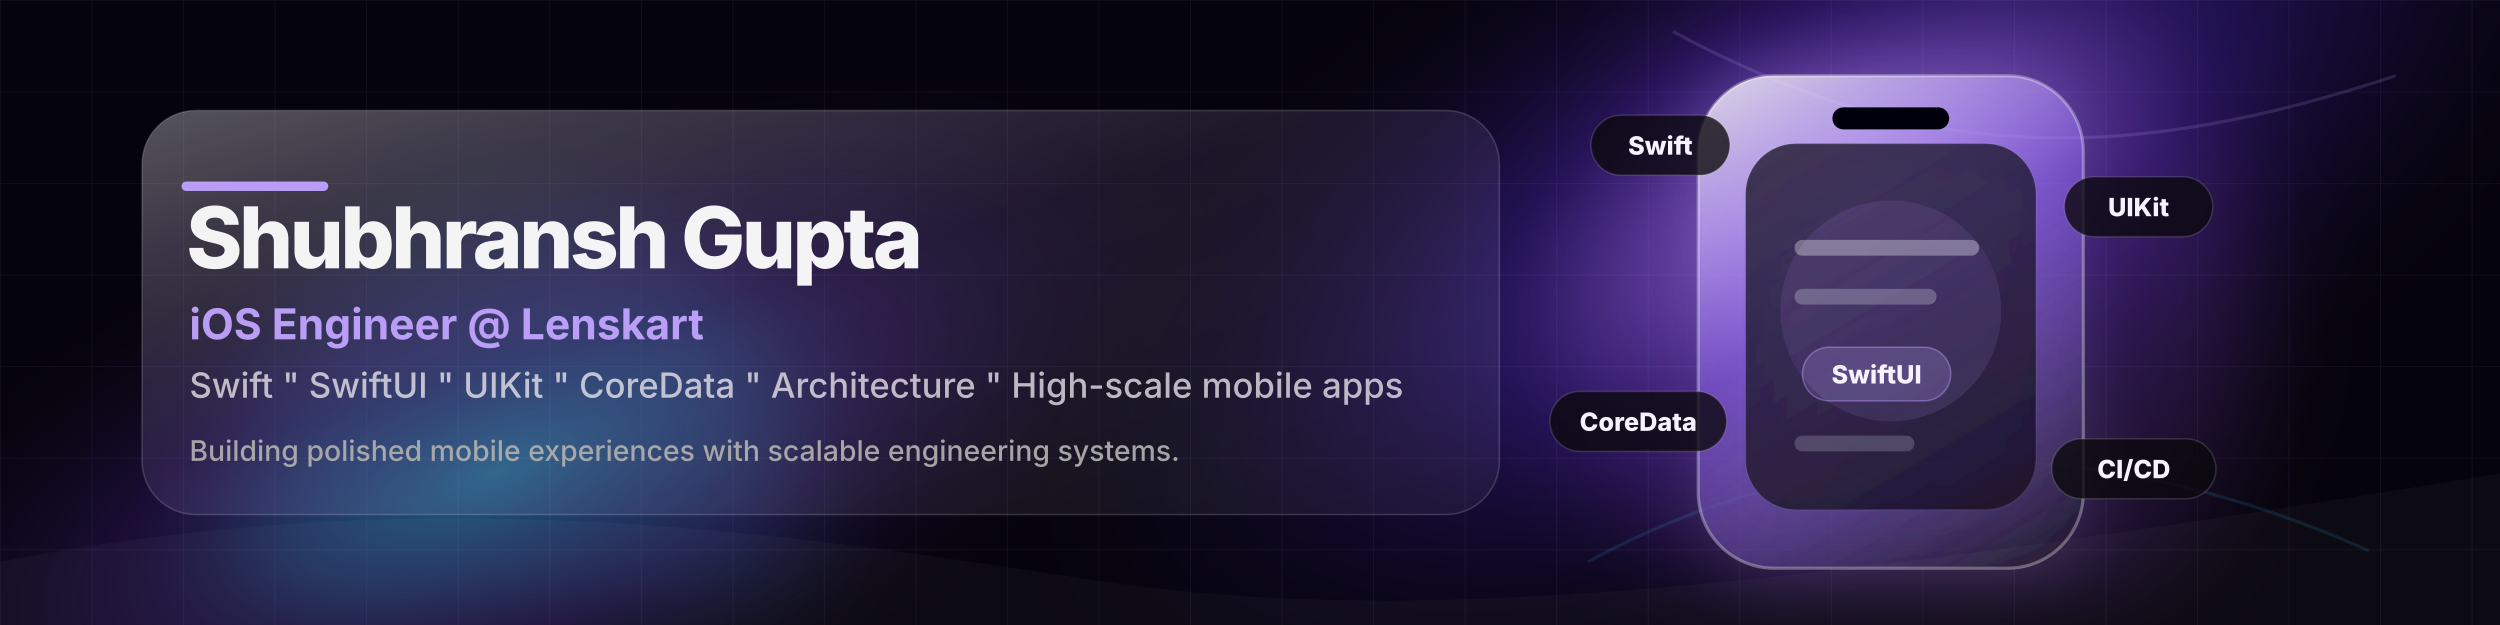
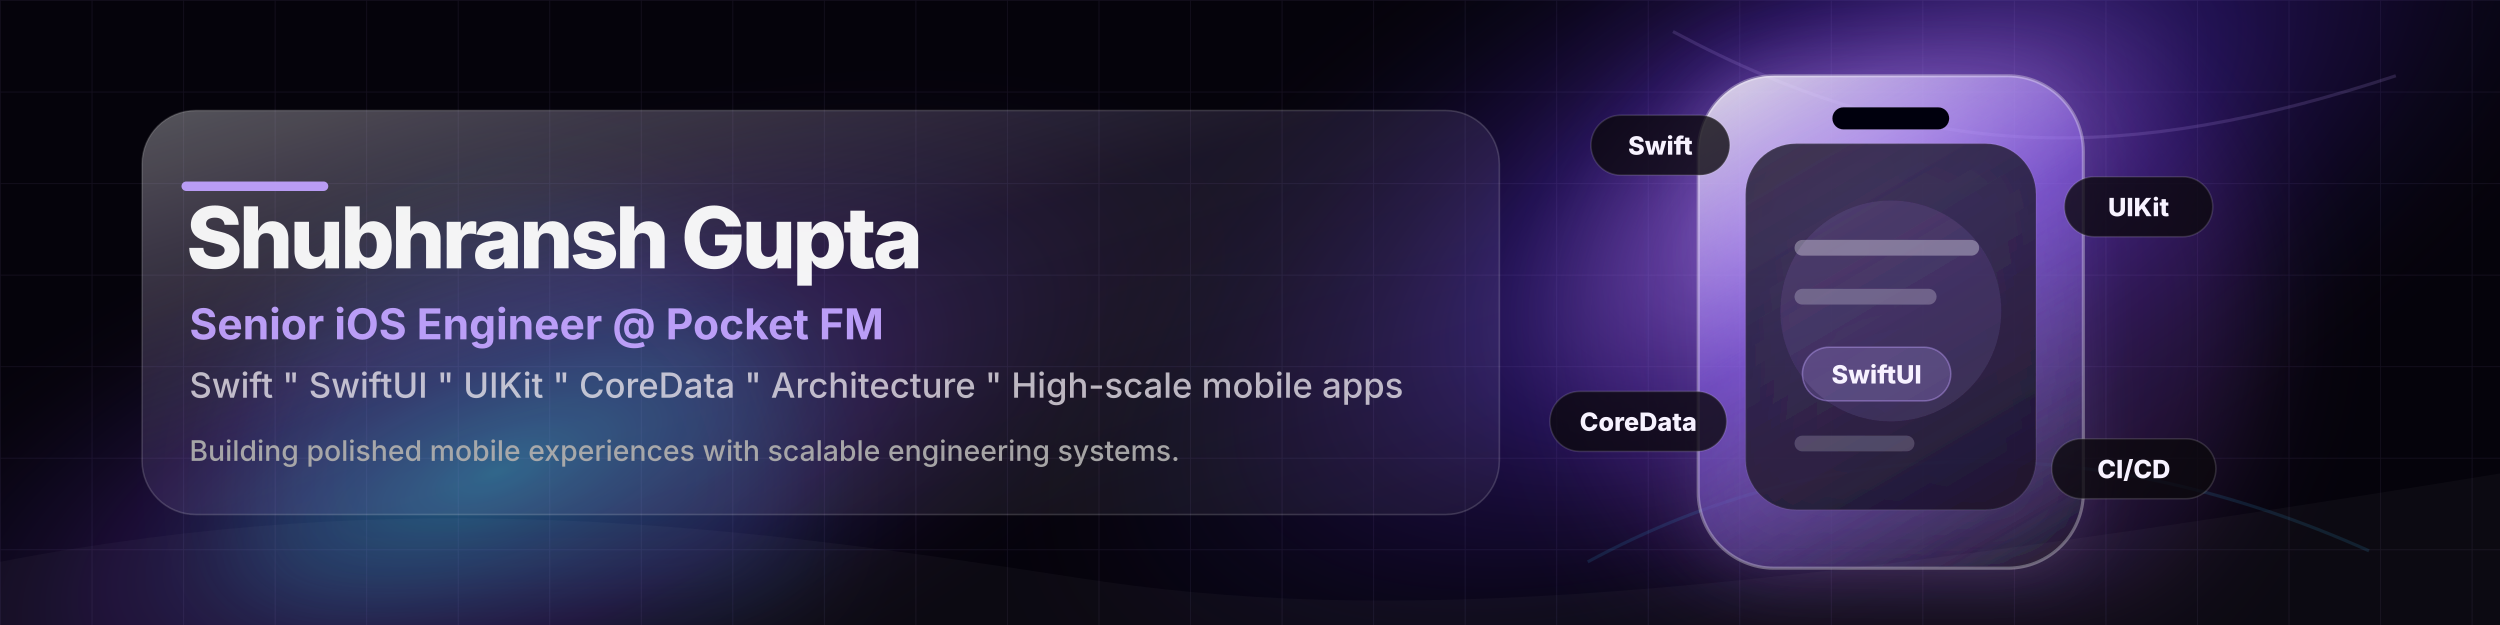
<svg xmlns="http://www.w3.org/2000/svg" width="1584" height="396" viewBox="0 0 1584 396" fill="none">
  <defs>
    <radialGradient id="bgGlowA" cx="0" cy="0" r="1" gradientUnits="userSpaceOnUse" gradientTransform="translate(1170 118) rotate(153) scale(610 270)">
      <stop stop-color="#B78CFF" stop-opacity="0.7" />
      <stop offset="0.42" stop-color="#5C2FE6" stop-opacity="0.32" />
      <stop offset="1" stop-color="#05030B" stop-opacity="0" />
    </radialGradient>
    <radialGradient id="bgGlowB" cx="0" cy="0" r="1" gradientUnits="userSpaceOnUse" gradientTransform="translate(315 298) rotate(-20) scale(520 210)">
      <stop stop-color="#38BDF8" stop-opacity="0.42" />
      <stop offset="0.5" stop-color="#7C3AED" stop-opacity="0.18" />
      <stop offset="1" stop-color="#05030B" stop-opacity="0" />
    </radialGradient>
    <linearGradient id="glass" x1="0" y1="0" x2="1" y2="1">
      <stop stop-color="#FFFFFF" stop-opacity="0.34" />
      <stop offset="0.45" stop-color="#C2A4FF" stop-opacity="0.12" />
      <stop offset="1" stop-color="#FFFFFF" stop-opacity="0.05" />
    </linearGradient>
    <linearGradient id="phone" x1="1130" y1="38" x2="1314" y2="350" gradientUnits="userSpaceOnUse">
      <stop stop-color="#F7F2FF" stop-opacity="0.78" />
      <stop offset="0.42" stop-color="#9B6DFF" stop-opacity="0.46" />
      <stop offset="1" stop-color="#171022" stop-opacity="0.9" />
    </linearGradient>
    <filter id="blurGlow" x="-40%" y="-40%" width="180%" height="180%">
      <feGaussianBlur stdDeviation="34" />
    </filter>
    <filter id="shadow" x="-40%" y="-40%" width="180%" height="180%">
      <feDropShadow dx="0" dy="28" stdDeviation="28" flood-color="#000000" flood-opacity="0.42" />
      <feDropShadow dx="0" dy="0" stdDeviation="20" flood-color="#C2A4FF" flood-opacity="0.25" />
    </filter>
    <pattern id="grid" width="58" height="58" patternUnits="userSpaceOnUse">
      <path d="M58 0H0V58" stroke="#C2A4FF" stroke-opacity="0.08" stroke-width="1" />
    </pattern>
  </defs>
  <rect width="1584" height="396" fill="#05030B" />
  <rect width="1584" height="396" fill="url(#bgGlowA)" />
  <rect width="1584" height="396" fill="url(#bgGlowB)" />
  <rect width="1584" height="396" fill="url(#grid)" />
  <circle cx="1215" cy="204" r="214" fill="#A855F7" opacity="0.18" filter="url(#blurGlow)" />
  <circle cx="330" cy="310" r="180" fill="#38BDF8" opacity="0.12" filter="url(#blurGlow)" />
  <path d="M1060 20C1218 105 1348 104 1518 48" stroke="#C2A4FF" stroke-opacity="0.16" stroke-width="2" />
  <path d="M1006 356C1159 273 1329 272 1501 349" stroke="#38BDF8" stroke-opacity="0.13" stroke-width="2" />
  <g opacity="0.95">
    <rect x="90" y="70" width="860" height="256" rx="34" fill="url(#glass)" stroke="white" stroke-opacity="0.17" />
    <path d="M118 118H205" stroke="#C2A4FF" stroke-width="6" stroke-linecap="round" />
    <text x="118" y="170" fill="#FFFFFF" font-family="Geist, Inter, Arial, sans-serif" font-size="54" font-weight="800" letter-spacing="-2.2">Shubhransh Gupta</text>
-     <text x="120" y="215" fill="#C2A4FF" font-family="Geist, Inter, Arial, sans-serif" font-size="27" font-weight="700">iOS Engineer @ Lenskart</text>
+     <text x="120" y="215" fill="#C2A4FF" font-family="Geist, Inter, Arial, sans-serif" font-size="27" font-weight="700">Senior iOS Engineer @ Pocket FM</text>
    <text x="120" y="252" fill="#EAE5EC" fill-opacity="0.82" font-family="Geist, Inter, Arial, sans-serif" font-size="22" font-weight="500">Swift " SwiftUI " UIKit " CoreData " Architecture " High-scale mobile apps</text>
    <text x="120" y="292" fill="#ADACAC" font-family="Geist, Inter, Arial, sans-serif" font-size="18" font-weight="500">Building polished mobile experiences with scalable engineering systems.</text>
  </g>
  <g filter="url(#shadow)">
    <rect x="1076" y="48" width="244" height="312" rx="48" fill="url(#phone)" stroke="white" stroke-opacity="0.32" stroke-width="2" />
    <rect x="1106" y="91" width="184" height="232" rx="32" fill="#0B0613" fill-opacity="0.72" stroke="white" stroke-opacity="0.08" />
    <rect x="1161" y="68" width="74" height="14" rx="7" fill="#05030B" />
    <circle cx="1198" cy="197" r="70" fill="#C2A4FF" opacity="0.14" />
    <path d="M1142 157H1249" stroke="#F7F2FF" stroke-opacity="0.36" stroke-width="10" stroke-linecap="round" />
    <path d="M1142 188H1222" stroke="#F7F2FF" stroke-opacity="0.26" stroke-width="10" stroke-linecap="round" />
    <rect x="1142" y="220" width="94" height="34" rx="17" fill="#C2A4FF" fill-opacity="0.22" stroke="#C2A4FF" stroke-opacity="0.42" />
    <text x="1189" y="243" text-anchor="middle" fill="#F7F2FF" font-family="Geist, Inter, Arial, sans-serif" font-size="16" font-weight="800">SwiftUI</text>
    <path d="M1142 281H1208" stroke="#F7F2FF" stroke-opacity="0.22" stroke-width="10" stroke-linecap="round" />
  </g>
  <g font-family="Geist, Inter, Arial, sans-serif" font-size="16" font-weight="800" fill="#F7F2FF">
    <rect x="1008" y="73" width="88" height="38" rx="19" fill="#0B080C" fill-opacity="0.78" stroke="white" stroke-opacity="0.14" />
    <text x="1052" y="98" text-anchor="middle">Swift</text>
    <rect x="1308" y="112" width="94" height="38" rx="19" fill="#0B080C" fill-opacity="0.78" stroke="white" stroke-opacity="0.14" />
    <text x="1355" y="137" text-anchor="middle">UIKit</text>
    <rect x="982" y="248" width="112" height="38" rx="19" fill="#0B080C" fill-opacity="0.78" stroke="white" stroke-opacity="0.14" />
    <text x="1038" y="273" text-anchor="middle">CoreData</text>
    <rect x="1300" y="278" width="104" height="38" rx="19" fill="#0B080C" fill-opacity="0.78" stroke="white" stroke-opacity="0.14" />
    <text x="1352" y="303" text-anchor="middle">CI/CD</text>
  </g>
  <path d="M0 356C258 306 468 333 682 366C880 397 1093 380 1584 300V396H0V356Z" fill="white" fill-opacity="0.03" />
</svg>
